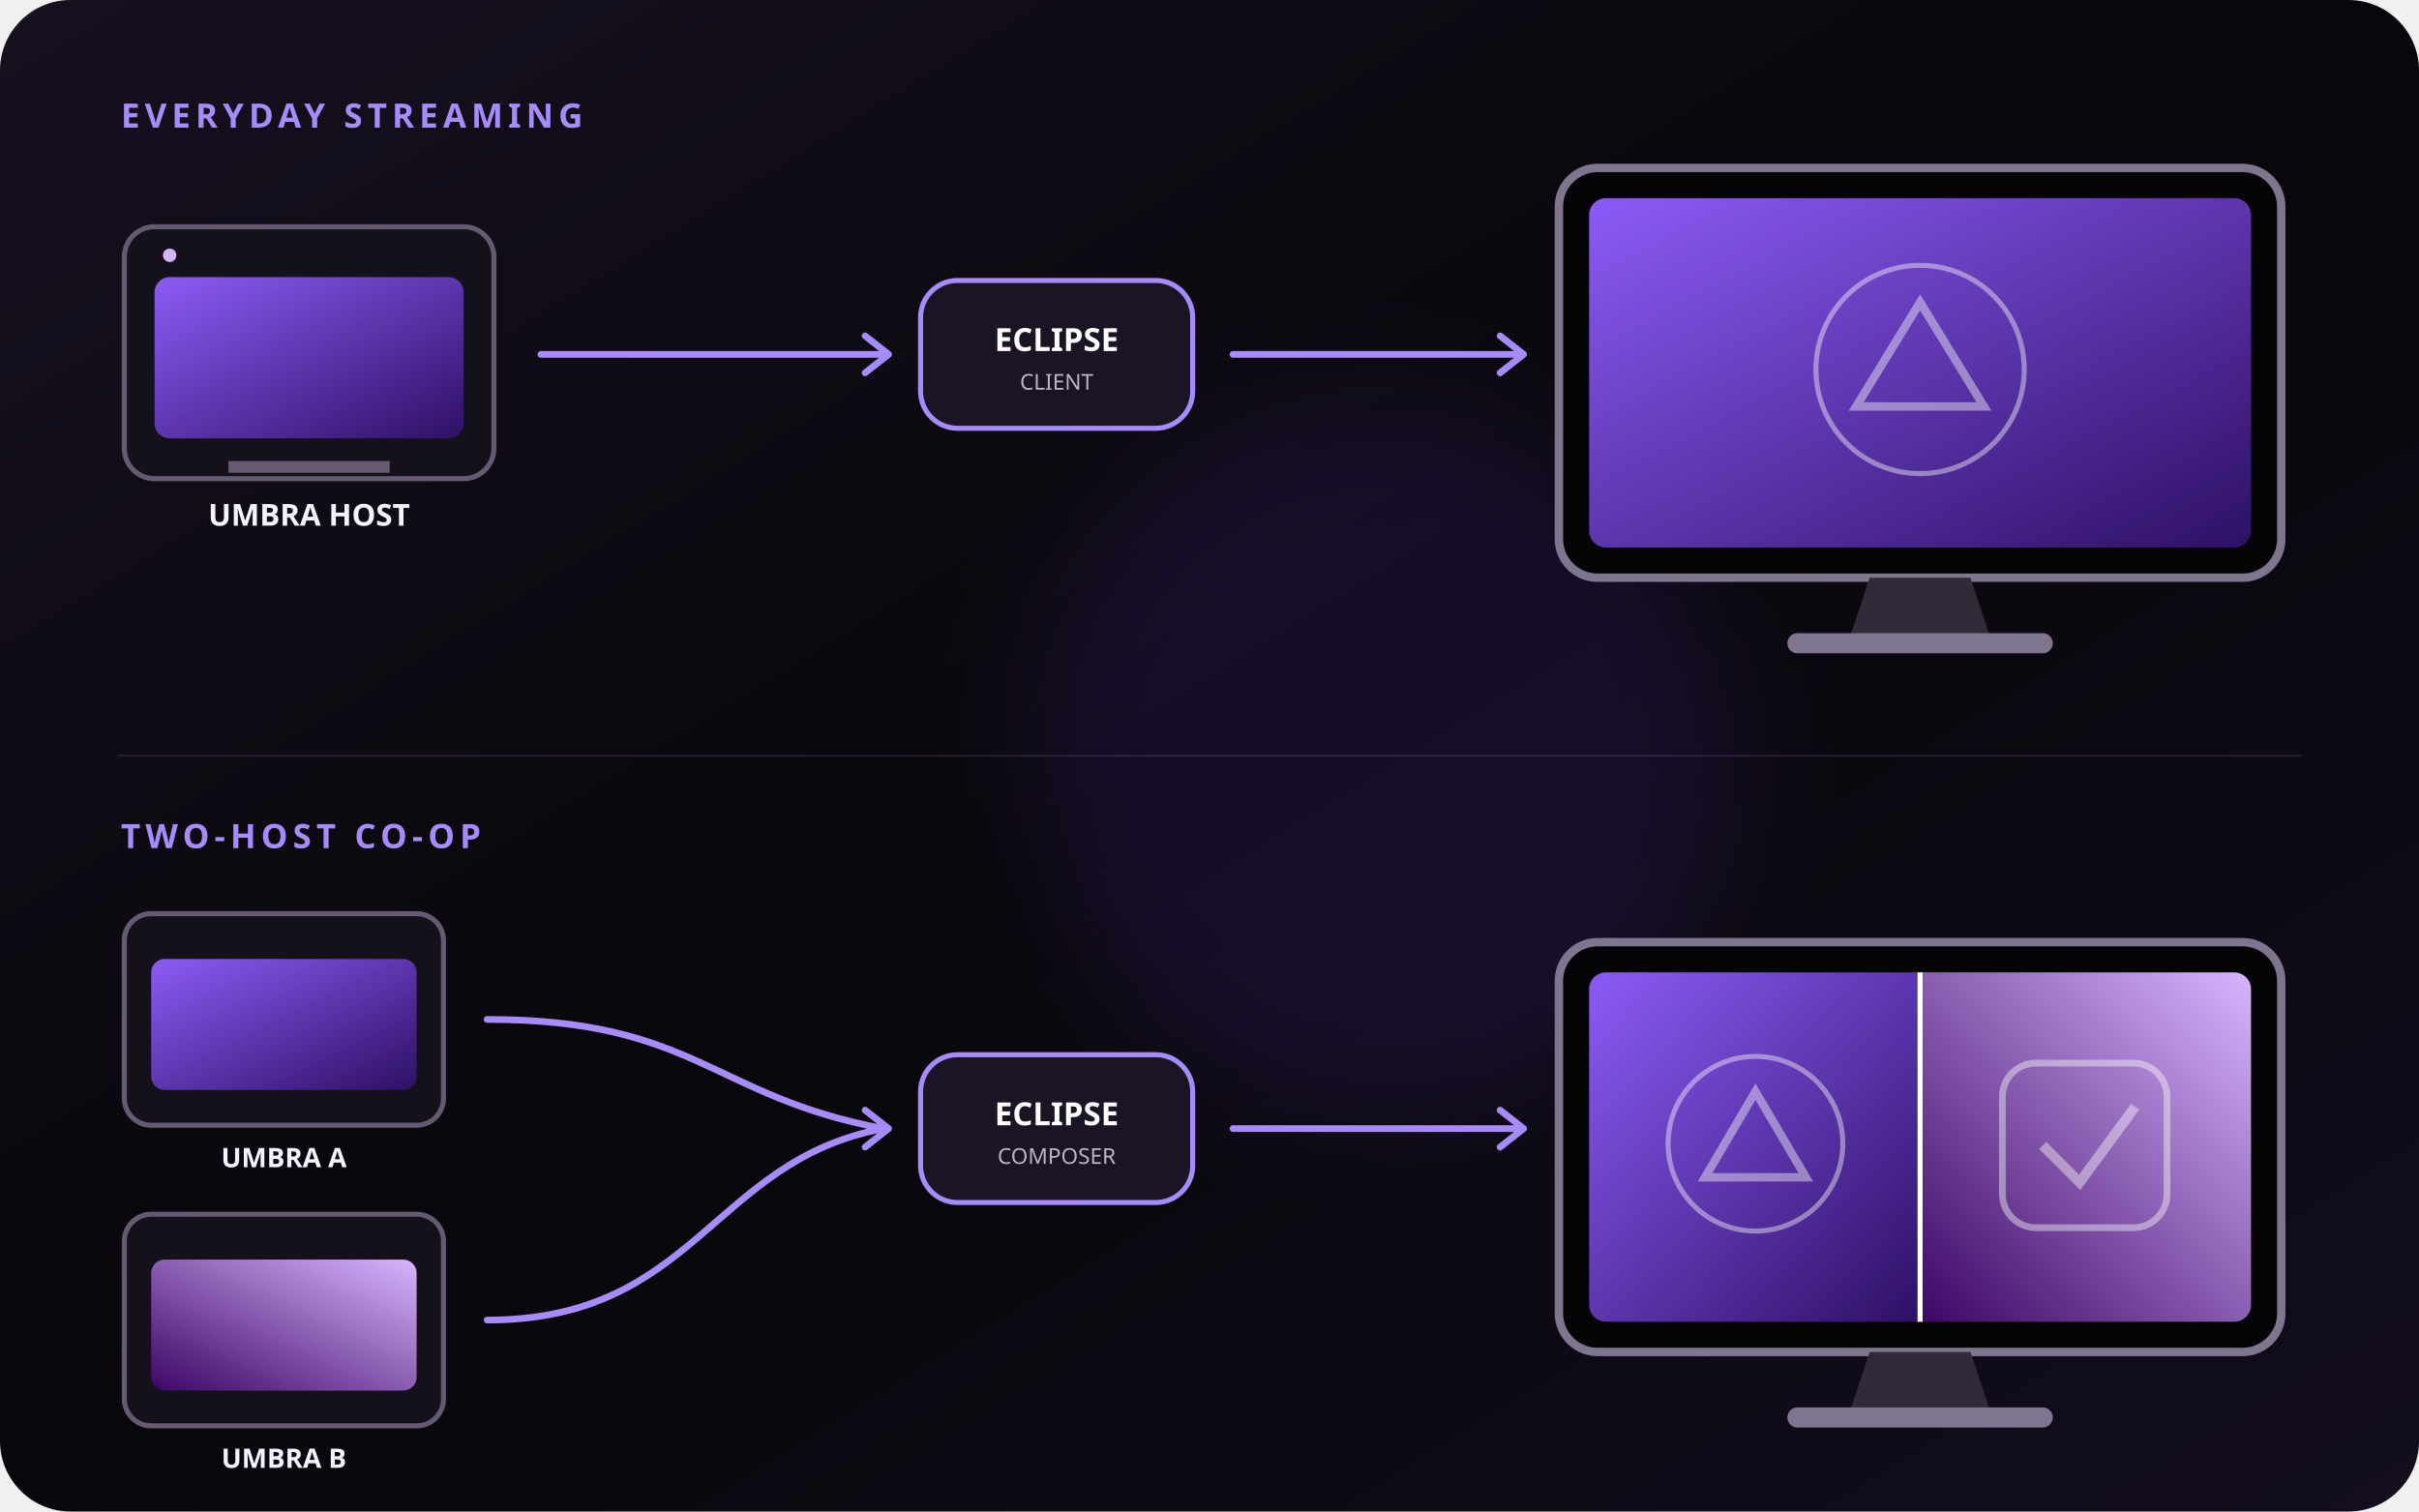
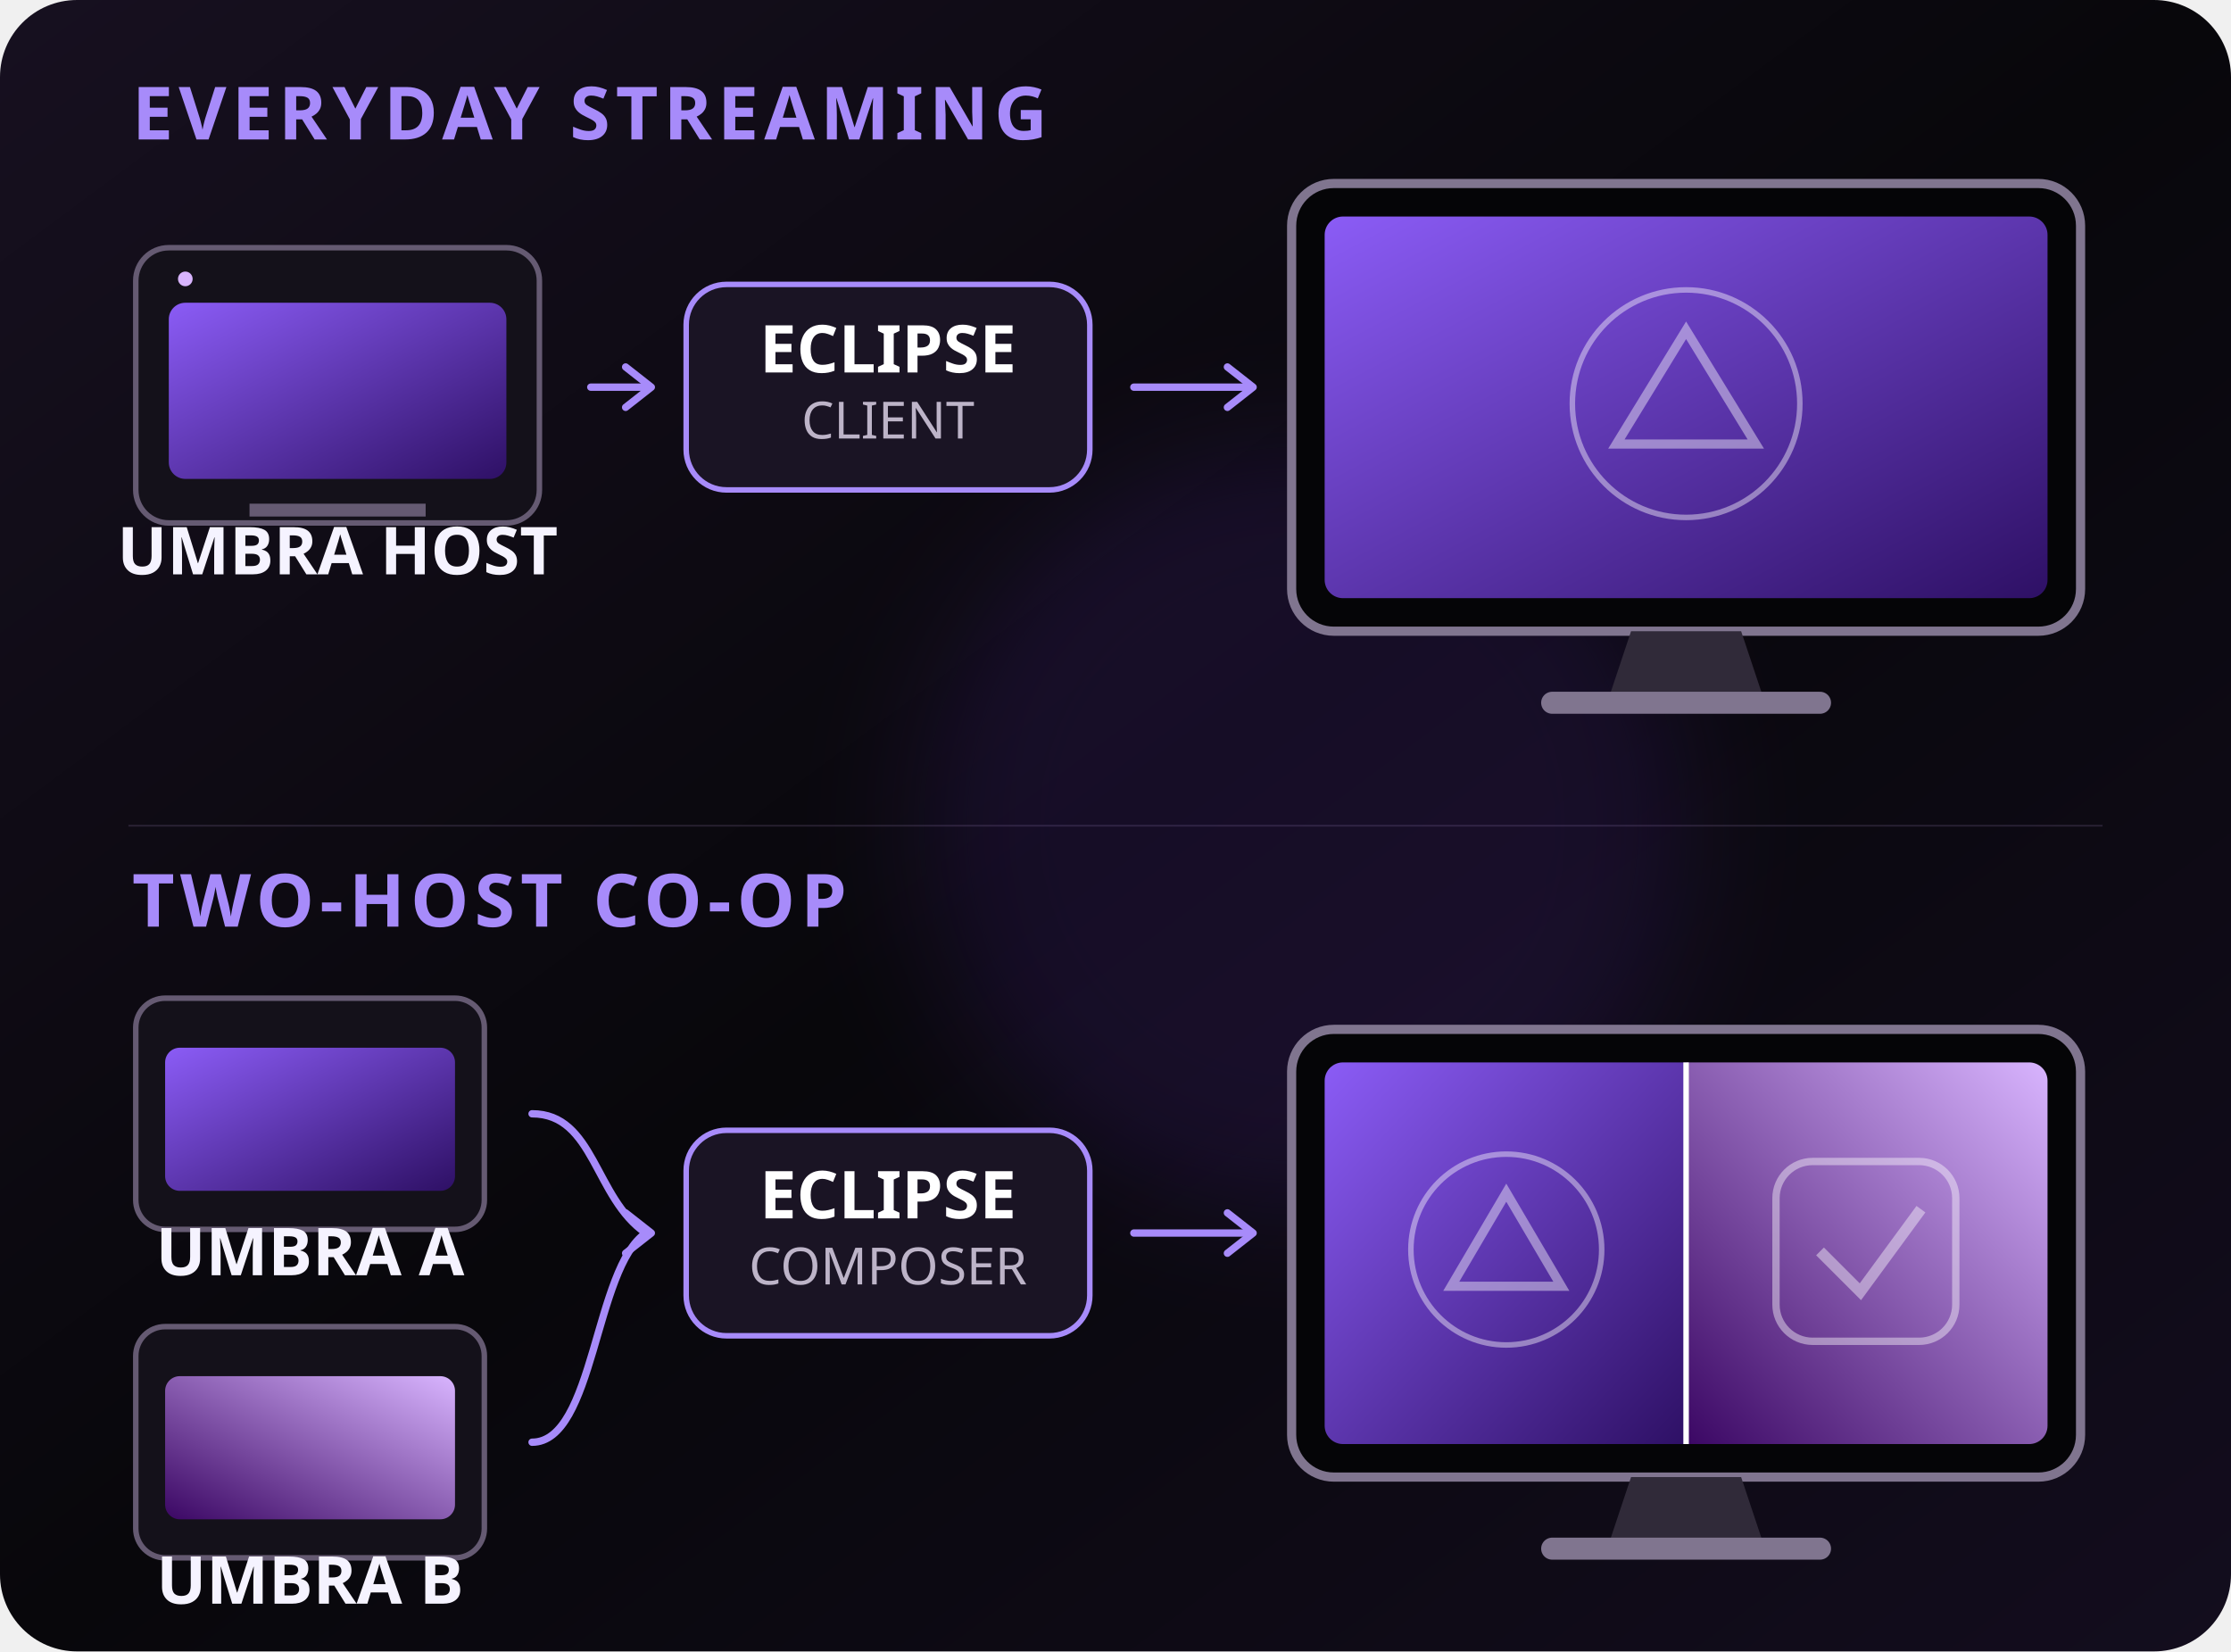
- <svg xmlns="http://www.w3.org/2000/svg" viewBox="0 0 1440 900" role="img" aria-labelledby="title desc">
+ <svg xmlns="http://www.w3.org/2000/svg" viewBox="0 0 1216 900" role="img" aria-labelledby="title desc">
  <defs>
    <linearGradient id="bg" x1="0" x2="1" y1="0" y2="1">
      <stop stop-color="#171020" />
      <stop offset=".5" stop-color="#08070b" />
      <stop offset="1" stop-color="#130d1e" />
    </linearGradient>
    <linearGradient id="a" x1="0" x2="1" y1="0" y2="1">
      <stop stop-color="#8b5cf6" />
      <stop offset="1" stop-color="#2e1065" />
    </linearGradient>
    <linearGradient id="b" x1="0" x2="1" y1="1" y2="0">
      <stop stop-color="#3b0764" />
      <stop offset="1" stop-color="#d8b4fe" />
    </linearGradient>
    <filter id="glow" x="-80%" y="-80%" width="260%" height="260%">
      <feGaussianBlur stdDeviation="32" />
    </filter>
  </defs>
-   <rect width="1440" height="900" rx="42" fill="url(#bg)" />
-   <circle cx="822" cy="450" r="210" fill="#7c3aed" opacity=".12" filter="url(#glow)" />
-   <path d="M70 450H1370" stroke="#d8b4fe" stroke-opacity=".13" />
+   <rect width="1216" height="900" rx="42" fill="url(#bg)" />
+   <circle cx="710" cy="450" r="210" fill="#7c3aed" opacity=".12" filter="url(#glow)" />
+   <path d="M70 450H1146" stroke="#d8b4fe" stroke-opacity=".13" />
  <g font-family="ui-sans-serif,system-ui,sans-serif">
-     <text x="72" y="76" fill="#a78bfa" font-size="20" font-weight="800" letter-spacing="3">EVERYDAY STREAMING</text>
-     <text x="72" y="505" fill="#a78bfa" font-size="20" font-weight="800" letter-spacing="3">TWO-HOST CO-OP</text>
+     <text x="72" y="76" fill="#a78bfa" font-size="40" font-weight="800" letter-spacing="3">EVERYDAY STREAMING</text>
+     <text x="72" y="505" fill="#a78bfa" font-size="40" font-weight="800" letter-spacing="3">TWO-HOST CO-OP</text>
  </g>
  <g transform="translate(74 135)">
    <g>
      <rect width="220" height="150" rx="18" fill="#14111a" stroke="#655a72" stroke-width="3" />
      <rect x="18" y="30" width="184" height="96" rx="9" fill="url(#a)" />
      <circle cx="27" cy="17" r="4" fill="#d8b4fe" />
      <path d="M62 143h96" stroke="#655a72" stroke-width="7" />
-       <text x="110" y="178" fill="#f5f3ff" font-family="ui-sans-serif,system-ui,sans-serif" font-size="18" font-weight="800" text-anchor="middle">UMBRA HOST</text>
+       <text x="110" y="178" fill="#f5f3ff" font-family="ui-sans-serif,system-ui,sans-serif" font-size="36" font-weight="800" text-anchor="middle">UMBRA HOST</text>
    </g>
-     <path d="M248 76H452" stroke="#a78bfa" stroke-width="4" stroke-linecap="round" />
-     <path d="m441 65 14 11-14 11" fill="none" stroke="#a78bfa" stroke-width="4" stroke-linecap="round" stroke-linejoin="round" />
-     <g transform="translate(474 32)">
-       <rect width="162" height="88" rx="22" fill="#1a1424" stroke="#a78bfa" stroke-width="3" />
-       <text x="81" y="42" fill="#fff" font-family="ui-sans-serif,system-ui,sans-serif" font-size="19" font-weight="900" text-anchor="middle">ECLIPSE</text>
-       <text x="81" y="65" fill="#bdb4c8" font-family="ui-sans-serif,system-ui,sans-serif" font-size="13" text-anchor="middle">CLIENT</text>
+     <path d="M248 76H278" stroke="#a78bfa" stroke-width="4" stroke-linecap="round" />
+     <path d="m267 65 14 11-14 11" fill="none" stroke="#a78bfa" stroke-width="4" stroke-linecap="round" stroke-linejoin="round" />
+     <g transform="translate(300 20)">
+       <rect width="220" height="112" rx="22" fill="#1a1424" stroke="#a78bfa" stroke-width="3" />
+       <text x="110" y="48" fill="#fff" font-family="ui-sans-serif,system-ui,sans-serif" font-size="36" font-weight="900" text-anchor="middle">ECLIPSE</text>
+       <text x="110" y="84" fill="#bdb4c8" font-family="ui-sans-serif,system-ui,sans-serif" font-size="28" text-anchor="middle">CLIENT</text>
    </g>
-     <path d="M660 76H830" stroke="#a78bfa" stroke-width="4" stroke-linecap="round" />
-     <path d="m819 65 14 11-14 11" fill="none" stroke="#a78bfa" stroke-width="4" stroke-linecap="round" stroke-linejoin="round" />
-     <g transform="translate(854 -35)">
+     <path d="M544 76H606" stroke="#a78bfa" stroke-width="4" stroke-linecap="round" />
+     <path d="m595 65 14 11-14 11" fill="none" stroke="#a78bfa" stroke-width="4" stroke-linecap="round" stroke-linejoin="round" />
+     <g transform="translate(630 -35)">
      <rect width="430" height="244" rx="23" fill="#050507" stroke="#80758f" stroke-width="5" />
      <rect x="18" y="18" width="394" height="208" rx="10" fill="url(#a)" />
      <g fill="none" stroke="#fff" stroke-opacity=".42">
        <circle cx="215" cy="120" r="62" stroke-width="3" />
        <path d="m177 142 38-62 38 62Z" stroke-width="5" />
      </g>
      <path d="M185 244h60l13 39h-86l13-39Z" fill="#302a39" />
      <path d="M142 283h146" stroke="#80758f" stroke-width="12" stroke-linecap="round" />
    </g>
  </g>
  <g transform="translate(74 596)">
    <g transform="translate(0 -52)">
      <rect width="190" height="126" rx="16" fill="#14111a" stroke="#655a72" stroke-width="3" />
      <rect x="16" y="27" width="158" height="78" rx="8" fill="url(#a)" />
-       <text x="95" y="151" fill="#f5f3ff" font-family="ui-sans-serif,system-ui,sans-serif" font-size="16" font-weight="800" text-anchor="middle">UMBRA A</text>
+       <text x="95" y="151" fill="#f5f3ff" font-family="ui-sans-serif,system-ui,sans-serif" font-size="36" font-weight="800" text-anchor="middle">UMBRA A</text>
    </g>
    <g transform="translate(0 127)">
      <rect width="190" height="126" rx="16" fill="#14111a" stroke="#655a72" stroke-width="3" />
      <rect x="16" y="27" width="158" height="78" rx="8" fill="url(#b)" />
-       <text x="95" y="151" fill="#f5f3ff" font-family="ui-sans-serif,system-ui,sans-serif" font-size="16" font-weight="800" text-anchor="middle">UMBRA B</text>
+       <text x="95" y="151" fill="#f5f3ff" font-family="ui-sans-serif,system-ui,sans-serif" font-size="36" font-weight="800" text-anchor="middle">UMBRA B</text>
    </g>
-     <path d="M216 11C340 11 350 57 452 76M216 190C340 190 350 95 452 76" fill="none" stroke="#a78bfa" stroke-width="4" stroke-linecap="round" />
-     <path d="m441 65 14 11-14 11" fill="none" stroke="#a78bfa" stroke-width="4" stroke-linecap="round" stroke-linejoin="round" />
-     <g transform="translate(474 32)">
-       <rect width="162" height="88" rx="22" fill="#1a1424" stroke="#a78bfa" stroke-width="3" />
-       <text x="81" y="42" fill="#fff" font-family="ui-sans-serif,system-ui,sans-serif" font-size="19" font-weight="900" text-anchor="middle">ECLIPSE</text>
-       <text x="81" y="65" fill="#bdb4c8" font-family="ui-sans-serif,system-ui,sans-serif" font-size="13" text-anchor="middle">COMPOSER</text>
+     <path d="M216 11C250 11 250 57 278 76M216 190C250 190 250 95 278 76" fill="none" stroke="#a78bfa" stroke-width="4" stroke-linecap="round" />
+     <path d="m267 65 14 11-14 11" fill="none" stroke="#a78bfa" stroke-width="4" stroke-linecap="round" stroke-linejoin="round" />
+     <g transform="translate(300 20)">
+       <rect width="220" height="112" rx="22" fill="#1a1424" stroke="#a78bfa" stroke-width="3" />
+       <text x="110" y="48" fill="#fff" font-family="ui-sans-serif,system-ui,sans-serif" font-size="36" font-weight="900" text-anchor="middle">ECLIPSE</text>
+       <text x="110" y="84" fill="#bdb4c8" font-family="ui-sans-serif,system-ui,sans-serif" font-size="28" text-anchor="middle">COMPOSER</text>
    </g>
-     <path d="M660 76H830" stroke="#a78bfa" stroke-width="4" stroke-linecap="round" />
-     <path d="m819 65 14 11-14 11" fill="none" stroke="#a78bfa" stroke-width="4" stroke-linecap="round" stroke-linejoin="round" />
-     <g transform="translate(854 -35)">
+     <path d="M544 76H606" stroke="#a78bfa" stroke-width="4" stroke-linecap="round" />
+     <path d="m595 65 14 11-14 11" fill="none" stroke="#a78bfa" stroke-width="4" stroke-linecap="round" stroke-linejoin="round" />
+     <g transform="translate(630 -35)">
      <rect width="430" height="244" rx="23" fill="#050507" stroke="#80758f" stroke-width="5" />
      <clipPath id="screen">
        <rect x="18" y="18" width="394" height="208" rx="10" />
      </clipPath>
      <g clip-path="url(#screen)">
        <rect x="18" y="18" width="197" height="208" fill="url(#a)" />
        <rect x="215" y="18" width="197" height="208" fill="url(#b)" />
        <path d="M215 18v208" stroke="#fff" stroke-width="3" />
        <g fill="none" stroke="#fff" stroke-opacity=".42">
          <circle cx="117" cy="120" r="52" stroke-width="3" />
          <path d="m87 140 30-51 30 51Z" stroke-width="5" />
          <rect x="264" y="72" width="98" height="98" rx="20" stroke-width="4" />
          <path d="m288 121 22 22 33-45" stroke-width="6" />
        </g>
      </g>
      <path d="M185 244h60l13 39h-86l13-39Z" fill="#302a39" />
      <path d="M142 283h146" stroke="#80758f" stroke-width="12" stroke-linecap="round" />
    </g>
  </g>
</svg>
